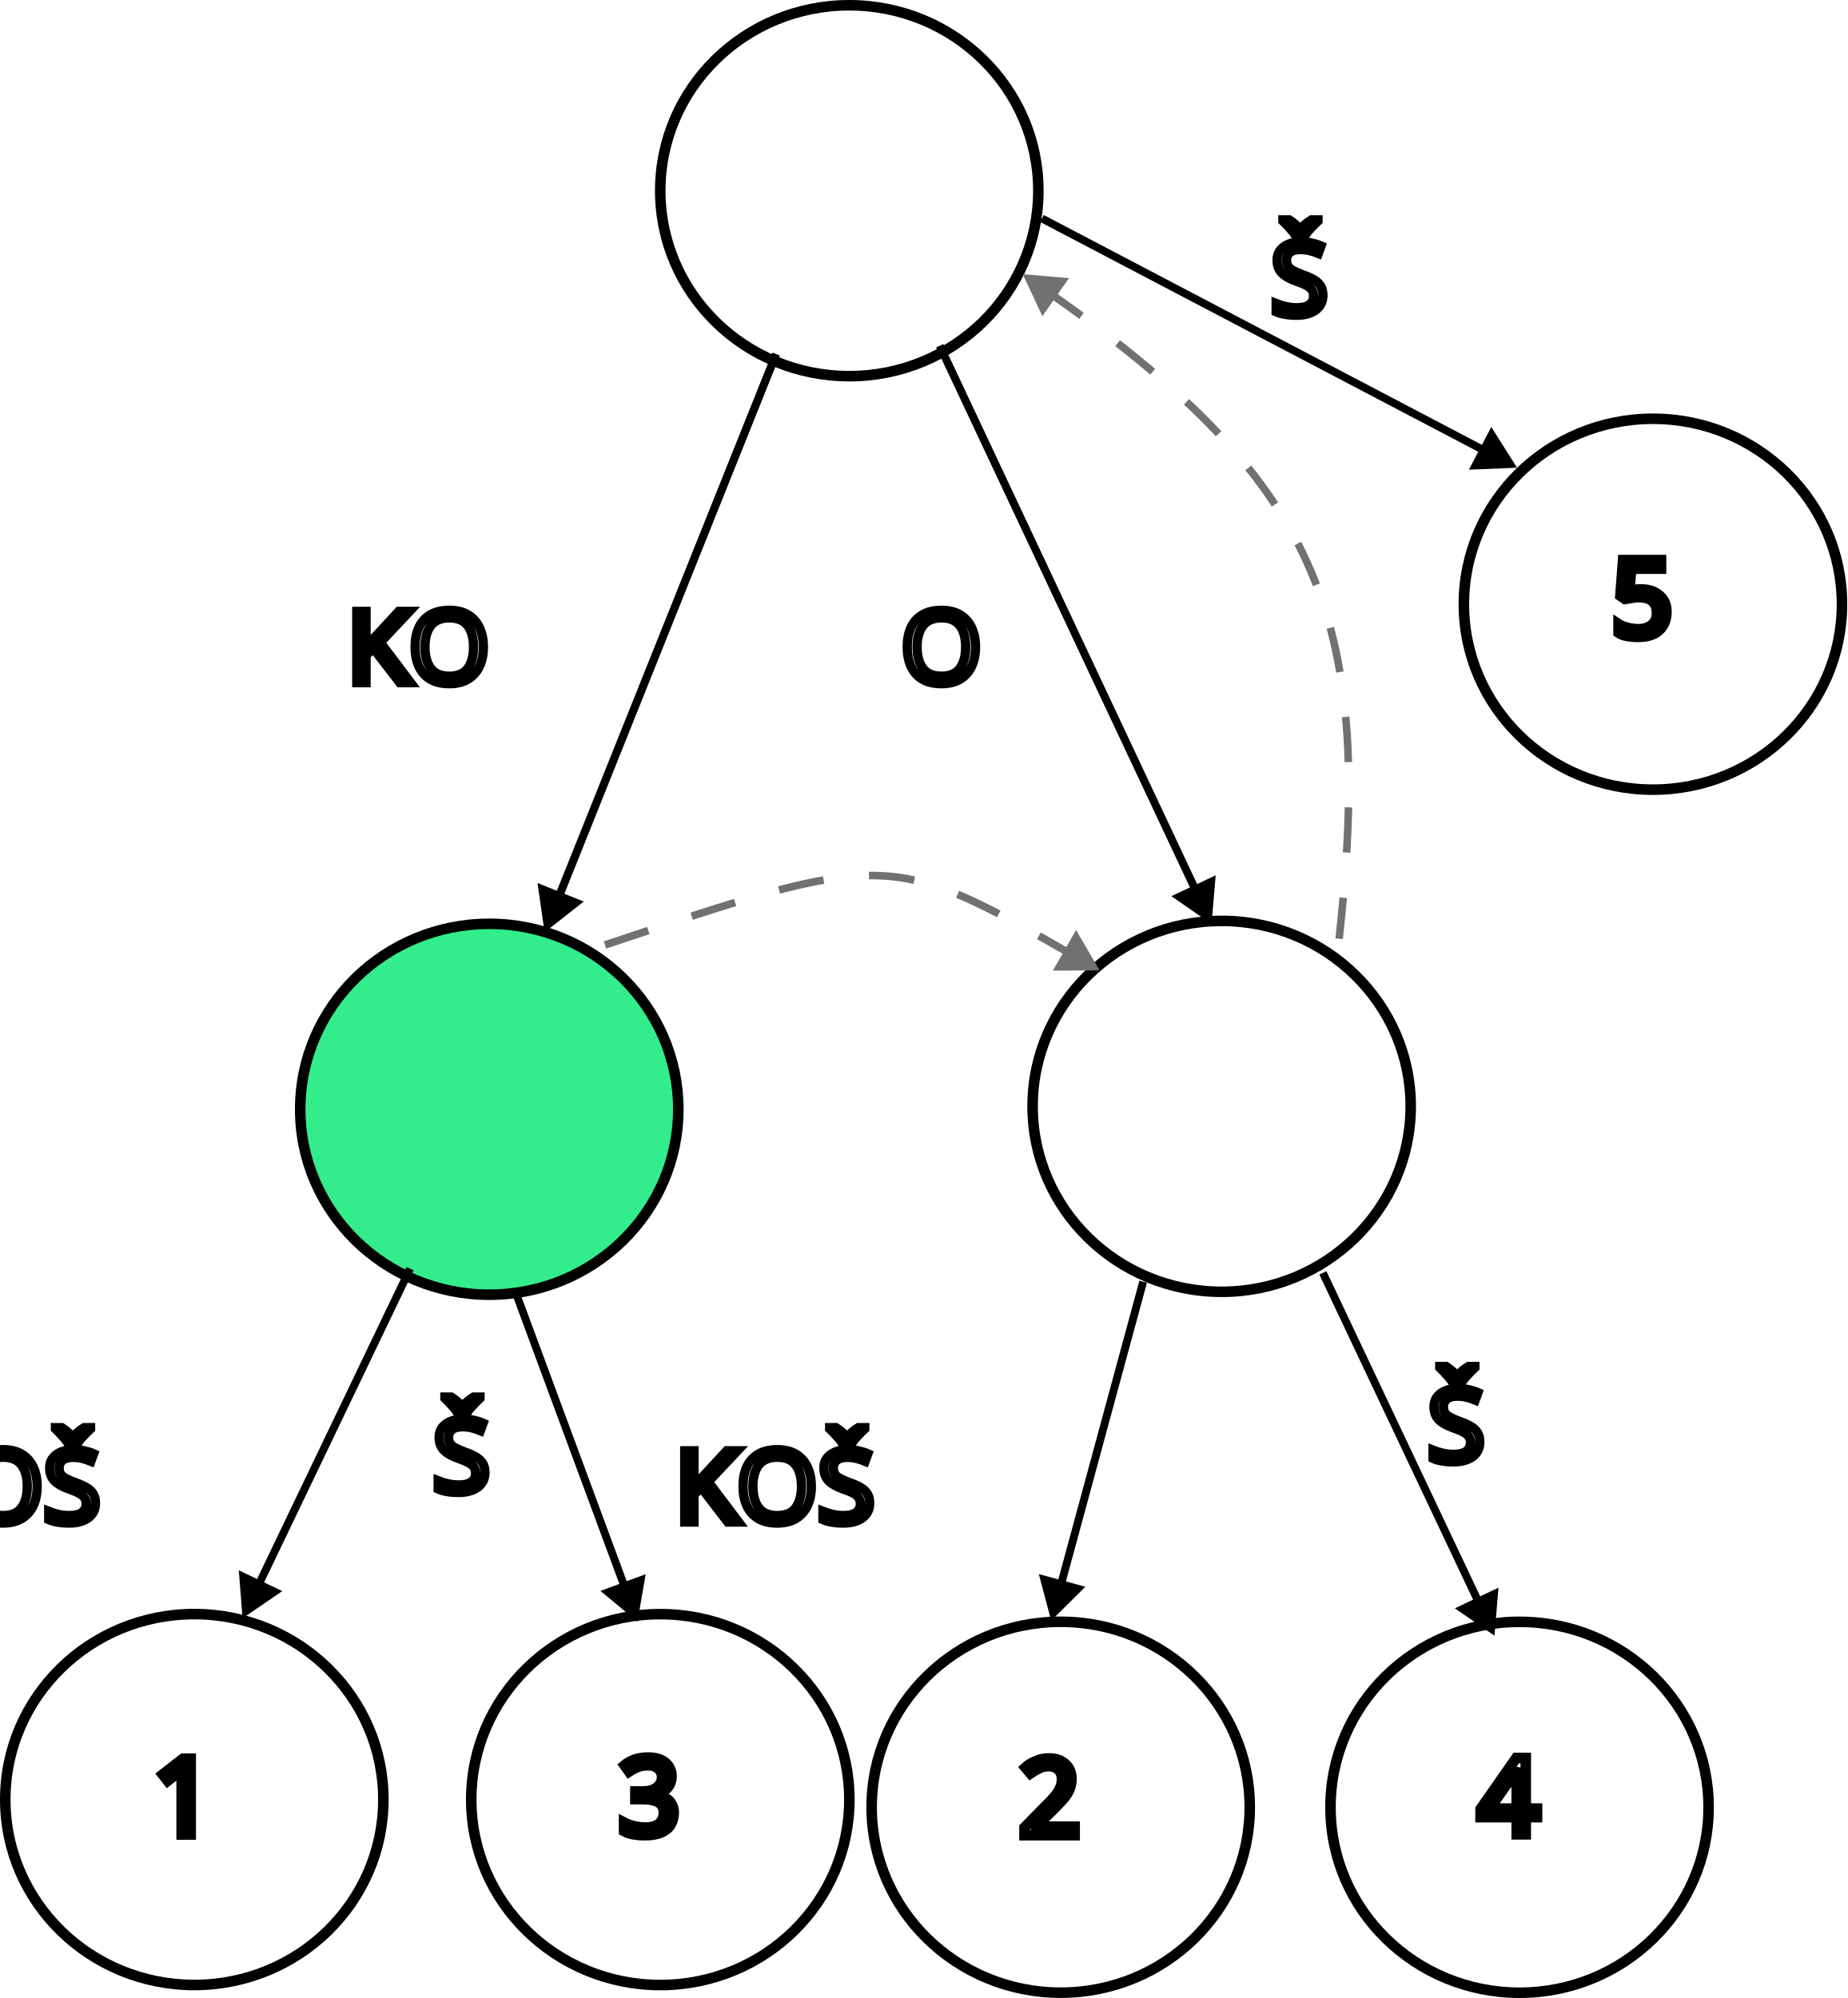
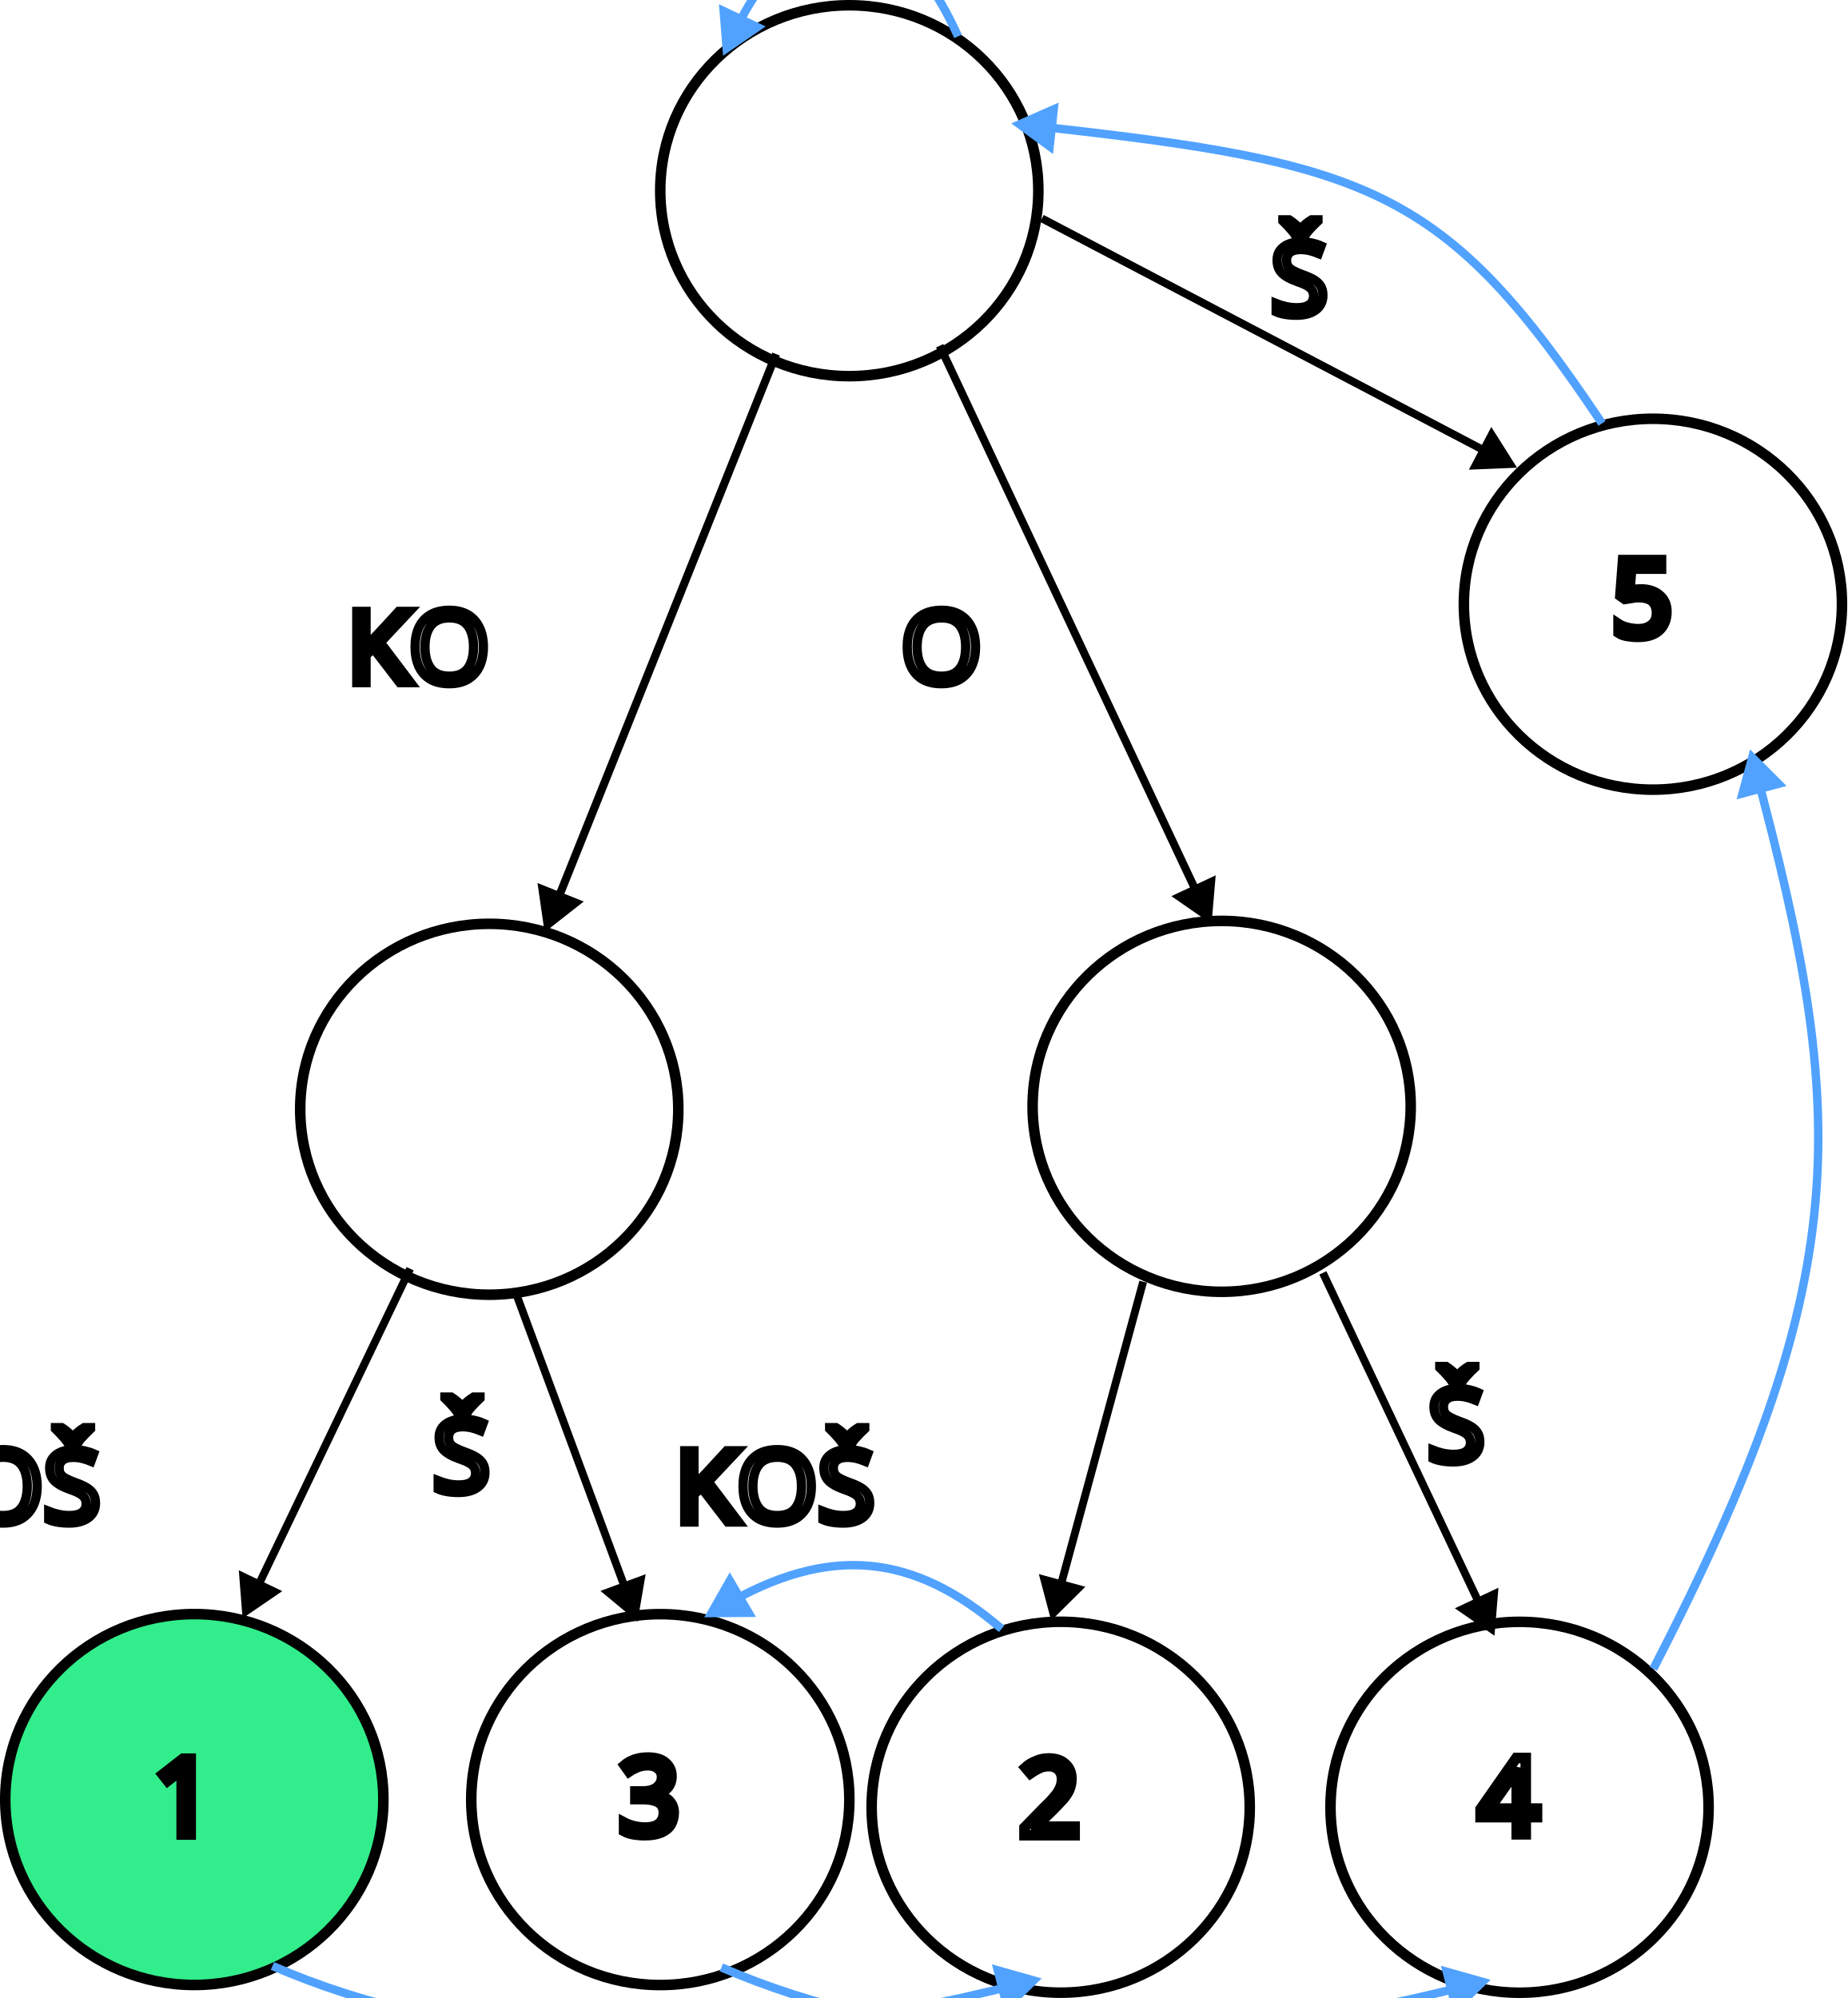
<svg xmlns="http://www.w3.org/2000/svg" width="63.902mm" height="69.127mm" viewBox="0 0 63.902 69.127" version="1.1" id="svg1" xml:space="preserve">
  <defs id="defs1">
    <marker style="overflow:visible" id="Triangle-1-27-2-8" refX="0" refY="0" orient="auto-start-reverse" markerWidth="1" markerHeight="1" viewBox="0 0 1 1" preserveAspectRatio="xMidYMid">
      <path transform="scale(0.5)" style="fill:context-stroke;fill-rule:evenodd;stroke:context-stroke;stroke-width:1pt" d="M 5.77,0 -2.88,5 V -5 Z" id="path135-7-9-91-0" />
    </marker>
    <marker style="overflow:visible" id="Triangle-1-27-0-35-6" refX="0" refY="0" orient="auto-start-reverse" markerWidth="1" markerHeight="1" viewBox="0 0 1 1" preserveAspectRatio="xMidYMid">
      <path transform="scale(0.5)" style="fill:context-stroke;fill-rule:evenodd;stroke:context-stroke;stroke-width:1pt" d="M 5.77,0 -2.88,5 V -5 Z" id="path135-7-9-9-9-8" />
    </marker>
    <marker style="overflow:visible" id="Triangle-1-27-0-3-8-1" refX="0" refY="0" orient="auto-start-reverse" markerWidth="1" markerHeight="1" viewBox="0 0 1 1" preserveAspectRatio="xMidYMid">
      <path transform="scale(0.5)" style="fill:context-stroke;fill-rule:evenodd;stroke:context-stroke;stroke-width:1pt" d="M 5.77,0 -2.88,5 V -5 Z" id="path135-7-9-9-8-4-9" />
    </marker>
    <rect x="173.456" y="550.378" width="62.326" height="20.116" id="rect4-1-5-0-8-5" />
    <rect x="173.456" y="550.378" width="62.326" height="20.116" id="rect4-1-5-6-7-9-9" />
    <marker style="overflow:visible" id="Triangle-1-2-4-6-7" refX="0" refY="0" orient="auto-start-reverse" markerWidth="1" markerHeight="1" viewBox="0 0 1 1" preserveAspectRatio="xMidYMid">
      <path transform="scale(0.5)" style="fill:context-stroke;fill-rule:evenodd;stroke:context-stroke;stroke-width:1pt" d="M 5.77,0 -2.88,5 V -5 Z" id="path135-7-2-3-3-2" />
    </marker>
    <rect x="173.456" y="550.378" width="62.326" height="20.116" id="rect4-1-1-1-6-2-6" />
    <rect x="173.456" y="550.378" width="62.326" height="20.116" id="rect4-1-5-4-1-8-34" />
    <marker style="overflow:visible" id="Triangle-1-27-0-35-7-2" refX="0" refY="0" orient="auto-start-reverse" markerWidth="1" markerHeight="1" viewBox="0 0 1 1" preserveAspectRatio="xMidYMid">
      <path transform="scale(0.5)" style="fill:context-stroke;fill-rule:evenodd;stroke:context-stroke;stroke-width:1pt" d="M 5.77,0 -2.88,5 V -5 Z" id="path135-7-9-9-9-7-8" />
    </marker>
    <marker style="overflow:visible" id="Triangle-1-27-0-3-8-3-9" refX="0" refY="0" orient="auto-start-reverse" markerWidth="1" markerHeight="1" viewBox="0 0 1 1" preserveAspectRatio="xMidYMid">
      <path transform="scale(0.5)" style="fill:context-stroke;fill-rule:evenodd;stroke:context-stroke;stroke-width:1pt" d="M 5.77,0 -2.88,5 V -5 Z" id="path135-7-9-9-8-4-3-0" />
    </marker>
    <rect x="173.456" y="550.378" width="62.326" height="20.116" id="rect4-1-5-6-7-5-7-2" />
    <rect x="173.456" y="550.378" width="62.326" height="20.116" id="rect4-1-5-4-1-9-8-8" />
    <marker style="overflow:visible" id="Triangle-5" refX="0" refY="0" orient="auto-start-reverse" markerWidth="1" markerHeight="1" viewBox="0 0 1 1" preserveAspectRatio="xMidYMid">
      <path transform="scale(0.5)" style="fill:context-stroke;fill-rule:evenodd;stroke:context-stroke;stroke-width:1pt" d="M 5.77,0 -2.88,5 V -5 Z" id="path135-8" />
    </marker>
    <rect x="173.456" y="550.378" width="62.326" height="20.116" id="rect4-1-5-6-7-5-7-7-7" />
    <marker style="overflow:visible" id="Triangle-58" refX="0" refY="0" orient="auto-start-reverse" markerWidth="1" markerHeight="1" viewBox="0 0 1 1" preserveAspectRatio="xMidYMid">
      <path transform="scale(0.5)" style="fill:context-stroke;fill-rule:evenodd;stroke:context-stroke;stroke-width:1pt" d="M 5.77,0 -2.88,5 V -5 Z" id="path135-1" />
    </marker>
+     <marker style="overflow:visible" id="marker3-2-7" refX="1" refY="0" orient="auto-start-reverse" markerWidth="1" markerHeight="1" viewBox="0 0 1 1" preserveAspectRatio="xMidYMid">
+       <path transform="scale(0.5)" style="fill:context-stroke;fill-rule:evenodd;stroke:context-stroke;stroke-width:1pt" d="M 5.77,0 -2.88,5 V -5 Z" id="path3-4-6" />
+     </marker>
+     <marker style="overflow:visible" id="marker3" refX="1" refY="0" orient="auto-start-reverse" markerWidth="1" markerHeight="1" viewBox="0 0 1 1" preserveAspectRatio="xMidYMid">
+       <path transform="scale(0.5)" style="fill:context-stroke;fill-rule:evenodd;stroke:context-stroke;stroke-width:1pt" d="M 5.77,0 -2.88,5 V -5 Z" id="path3" />
+     </marker>
+     <marker style="overflow:visible" id="marker3-2-2" refX="1" refY="0" orient="auto-start-reverse" markerWidth="1" markerHeight="1" viewBox="0 0 1 1" preserveAspectRatio="xMidYMid">
+       <path transform="scale(0.5)" style="fill:context-stroke;fill-rule:evenodd;stroke:context-stroke;stroke-width:1pt" d="M 5.77,0 -2.88,5 V -5 Z" id="path3-4-7" />
+     </marker>
+     <marker style="overflow:visible" id="marker3-2-3" refX="1" refY="0" orient="auto-start-reverse" markerWidth="1" markerHeight="1" viewBox="0 0 1 1" preserveAspectRatio="xMidYMid">
+       <path transform="scale(0.5)" style="fill:context-stroke;fill-rule:evenodd;stroke:context-stroke;stroke-width:1pt" d="M 5.77,0 -2.88,5 V -5 Z" id="path3-4-2" />
+     </marker>
+     <marker style="overflow:visible" id="marker3-2" refX="1" refY="0" orient="auto-start-reverse" markerWidth="1" markerHeight="1" viewBox="0 0 1 1" preserveAspectRatio="xMidYMid">
+       <path transform="scale(0.5)" style="fill:context-stroke;fill-rule:evenodd;stroke:context-stroke;stroke-width:1pt" d="M 5.77,0 -2.88,5 V -5 Z" id="path3-4" />
+     </marker>
+     <marker style="overflow:visible" id="marker3-2-7-2" refX="1" refY="0" orient="auto-start-reverse" markerWidth="1" markerHeight="1" viewBox="0 0 1 1" preserveAspectRatio="xMidYMid">
+       <path transform="scale(0.5)" style="fill:context-stroke;fill-rule:evenodd;stroke:context-stroke;stroke-width:1pt" d="M 5.77,0 -2.88,5 V -5 Z" id="path3-4-6-4" />
+     </marker>
  </defs>
  <g id="layer6" transform="translate(-75.27396,-90.09062)" style="display:inline">
-     <text xml:space="preserve" style="font-style:normal;font-variant:normal;font-weight:normal;font-stretch:normal;font-size:3.678px;font-family:sans-serif;-inkscape-font-specification:'sans-serif, Normal';font-variant-ligatures:normal;font-variant-caps:normal;font-variant-numeric:normal;font-variant-east-asian:normal;text-align:start;writing-mode:lr-tb;direction:ltr;text-anchor:start;display:inline;fill:none;fill-opacity:0;fill-rule:nonzero;stroke:#000000;stroke-width:0.365;stroke-dasharray:none;stroke-opacity:1" x="80.573" y="153.56" id="text5-5-3-4-1">
+     <ellipse style="fill:none;fill-opacity:0;fill-rule:nonzero;stroke:#000000;stroke-width:0.365;stroke-dasharray:none;stroke-opacity:1" id="path1-7-4-0-4" cx="104.654" cy="96.689" rx="6.54" ry="6.416" />
+     <ellipse style="fill:none;fill-opacity:0.816;fill-rule:nonzero;stroke:#000000;stroke-width:0.365;stroke-dasharray:none;stroke-opacity:1" id="path1-4-6-1-9-2" cx="92.199" cy="128.469" rx="6.54" ry="6.416" />
+     <ellipse style="fill:#05e972;fill-opacity:0.82;fill-rule:nonzero;stroke:#000000;stroke-width:0.365;stroke-dasharray:none;stroke-opacity:1" id="path1-4-6-1-2-7-5" cx="81.996" cy="152.351" rx="6.54" ry="6.416" />
+     <text xml:space="preserve" style="display:inline;font-style:normal;font-variant:normal;font-weight:normal;font-stretch:normal;font-size:3.678px;font-family:sans-serif;-inkscape-font-specification:'sans-serif, Normal';font-variant-ligatures:normal;font-variant-caps:normal;font-variant-numeric:normal;font-variant-east-asian:normal;text-align:start;writing-mode:lr-tb;direction:ltr;text-anchor:start;fill:none;fill-opacity:0;fill-rule:nonzero;stroke:#000000;stroke-width:0.365;stroke-dasharray:none;stroke-opacity:1" x="80.573" y="153.56" id="text5-5-3-4-1">
      <tspan id="tspan5-2-3-2-2" style="stroke-width:0.365" x="80.573" y="153.56">1</tspan>
    </text>
-     <ellipse style="fill:none;fill-opacity:0;fill-rule:nonzero;stroke:#000000;stroke-width:0.365;stroke-dasharray:none;stroke-opacity:1" id="path1-7-4-0-4" cx="104.654" cy="96.689" rx="6.54" ry="6.416" />
-     <ellipse style="fill:#05e972;fill-opacity:0.816;fill-rule:nonzero;stroke:#000000;stroke-width:0.365;stroke-dasharray:none;stroke-opacity:1" id="path1-4-6-1-9-2" cx="92.199" cy="128.469" rx="6.54" ry="6.416" />
-     <ellipse style="fill:none;fill-opacity:0;fill-rule:nonzero;stroke:#000000;stroke-width:0.365;stroke-dasharray:none;stroke-opacity:1" id="path1-4-6-1-2-7-5" cx="81.996" cy="152.351" rx="6.54" ry="6.416" />
    <text xml:space="preserve" style="font-style:normal;font-variant:normal;font-weight:normal;font-stretch:normal;font-size:3.678px;font-family:sans-serif;-inkscape-font-specification:'sans-serif, Normal';font-variant-ligatures:normal;font-variant-caps:normal;font-variant-numeric:normal;font-variant-east-asian:normal;text-align:start;writing-mode:lr-tb;direction:ltr;text-anchor:start;display:inline;fill:none;fill-opacity:0;fill-rule:nonzero;stroke:#000000;stroke-width:0.365;stroke-dasharray:none;stroke-opacity:1" x="96.693" y="153.555" id="text5-5-3-2-3-8">
      <tspan id="tspan5-2-3-4-7-62" style="stroke-width:0.365" x="96.693" y="153.555">3</tspan>
    </text>
    <ellipse style="fill:none;fill-opacity:0;fill-rule:nonzero;stroke:#000000;stroke-width:0.365;stroke-dasharray:none;stroke-opacity:1" id="path1-4-6-1-2-8-2-65" cx="98.116" cy="152.353" rx="6.54" ry="6.416" />
    <path style="fill:none;fill-opacity:0;fill-rule:nonzero;stroke:#000000;stroke-width:0.28;stroke-dasharray:none;stroke-opacity:1;marker-end:url(#Triangle-1-27-2-8)" d="m 102.122,102.341 -7.639,19.082" id="path4-1-1-6-3" />
    <path style="fill:none;fill-opacity:0;fill-rule:nonzero;stroke:#000000;stroke-width:0.271;stroke-dasharray:none;stroke-opacity:1;marker-end:url(#Triangle-1-27-0-35-6)" d="m 89.461,133.986 -5.381,11.227" id="path4-1-1-0-0-9" />
    <path style="fill:none;fill-opacity:0;fill-rule:nonzero;stroke:#000000;stroke-width:0.271;stroke-dasharray:none;stroke-opacity:1;marker-end:url(#Triangle-1-27-0-3-8-1)" d="m 93.129,134.851 3.865,10.444" id="path4-1-1-0-3-1-2" />
    <text xml:space="preserve" transform="matrix(0.2326683,0,0,0.2252089,46.90948,-13.27051)" id="text4-4-3-65-4" style="font-style:normal;font-variant:normal;font-weight:300;font-stretch:normal;font-size:15.411px;font-family:Calibri;-inkscape-font-specification:'Calibri, Light';font-variant-ligatures:normal;font-variant-caps:normal;font-variant-numeric:normal;font-variant-east-asian:normal;text-align:start;writing-mode:lr-tb;direction:ltr;white-space:pre;shape-inside:url(#rect4-1-5-0-8-5);display:inline;fill:none;fill-opacity:0;fill-rule:nonzero;stroke:#000000;stroke-width:1.38;stroke-dasharray:none;stroke-opacity:1">
-       <tspan x="173.457" y="563.862" id="tspan1">KO</tspan>
+       <tspan x="173.457" y="563.862" id="tspan8">KO</tspan>
    </text>
    <text xml:space="preserve" transform="matrix(0.2326683,0,0,0.2252089,49.89258,14.71147)" id="text4-4-3-6-4-82" style="font-style:normal;font-variant:normal;font-weight:300;font-stretch:normal;font-size:15.411px;font-family:Calibri;-inkscape-font-specification:'Calibri, Light';font-variant-ligatures:normal;font-variant-caps:normal;font-variant-numeric:normal;font-variant-east-asian:normal;text-align:start;writing-mode:lr-tb;direction:ltr;white-space:pre;shape-inside:url(#rect4-1-5-6-7-9-9);display:inline;fill:none;fill-opacity:0;fill-rule:nonzero;stroke:#000000;stroke-width:1.38;stroke-dasharray:none;stroke-opacity:1">
-       <tspan x="173.457" y="563.862" id="tspan2">Š</tspan>
+       <tspan x="173.457" y="563.862" id="tspan9">Š</tspan>
    </text>
    <ellipse style="fill:none;fill-opacity:0;fill-rule:nonzero;stroke:#000000;stroke-width:0.365;stroke-dasharray:none;stroke-opacity:1" id="path1-4-6-7-4-0-9" cx="117.535" cy="128.368" rx="6.54" ry="6.416" />
    <path style="fill:none;fill-opacity:0;fill-rule:nonzero;stroke:#000000;stroke-width:0.275;stroke-dasharray:none;stroke-opacity:1;marker-end:url(#Triangle-1-2-4-6-7)" d="m 107.781,102.052 8.989,19.125" id="path4-1-6-2-1-7" />
    <text xml:space="preserve" transform="matrix(0.2326683,0,0,0.2252089,66.08157,-13.27051)" id="text4-4-1-7-4-6" style="font-style:normal;font-variant:normal;font-weight:300;font-stretch:normal;font-size:15.411px;font-family:Calibri;-inkscape-font-specification:'Calibri, Light';font-variant-ligatures:normal;font-variant-caps:normal;font-variant-numeric:normal;font-variant-east-asian:normal;text-align:start;writing-mode:lr-tb;direction:ltr;white-space:pre;shape-inside:url(#rect4-1-1-1-6-2-6);display:inline;fill:none;fill-opacity:0;fill-rule:nonzero;stroke:#000000;stroke-width:1.38;stroke-dasharray:none;stroke-opacity:1">
-       <tspan x="173.457" y="563.862" id="tspan3">O</tspan>
+       <tspan x="173.457" y="563.862" id="tspan10">O</tspan>
    </text>
    <text xml:space="preserve" transform="matrix(0.2326683,0,0,0.2252089,31.47211,15.7698)" id="text4-4-3-63-0-9" style="font-style:normal;font-variant:normal;font-weight:300;font-stretch:normal;font-size:15.411px;font-family:Calibri;-inkscape-font-specification:'Calibri, Light';font-variant-ligatures:normal;font-variant-caps:normal;font-variant-numeric:normal;font-variant-east-asian:normal;text-align:start;writing-mode:lr-tb;direction:ltr;white-space:pre;shape-inside:url(#rect4-1-5-4-1-8-34);display:inline;fill:none;fill-opacity:0;fill-rule:nonzero;stroke:#000000;stroke-width:1.38;stroke-dasharray:none;stroke-opacity:1">
-       <tspan x="173.457" y="563.862" id="tspan4">KOŠ</tspan>
+       <tspan x="173.457" y="563.862" id="tspan11">KOŠ</tspan>
    </text>
    <text xml:space="preserve" style="font-style:normal;font-variant:normal;font-weight:normal;font-stretch:normal;font-size:3.678px;font-family:sans-serif;-inkscape-font-specification:'sans-serif, Normal';font-variant-ligatures:normal;font-variant-caps:normal;font-variant-numeric:normal;font-variant-east-asian:normal;text-align:start;writing-mode:lr-tb;direction:ltr;text-anchor:start;display:inline;fill:none;fill-opacity:0;fill-rule:nonzero;stroke:#000000;stroke-width:0.365;stroke-dasharray:none;stroke-opacity:1" x="110.543" y="153.583" id="text5-5-3-4-8-2">
      <tspan id="tspan5-2-3-2-1-0" style="stroke-width:0.365" x="110.543" y="153.583">2</tspan>
    </text>
    <ellipse style="fill:none;fill-opacity:0;fill-rule:nonzero;stroke:#000000;stroke-width:0.365;stroke-dasharray:none;stroke-opacity:1" id="path1-4-6-1-2-7-8-0" cx="111.967" cy="152.617" rx="6.54" ry="6.416" />
    <text xml:space="preserve" style="font-style:normal;font-variant:normal;font-weight:normal;font-stretch:normal;font-size:3.678px;font-family:sans-serif;-inkscape-font-specification:'sans-serif, Normal';font-variant-ligatures:normal;font-variant-caps:normal;font-variant-numeric:normal;font-variant-east-asian:normal;text-align:start;writing-mode:lr-tb;direction:ltr;text-anchor:start;display:inline;fill:none;fill-opacity:0;fill-rule:nonzero;stroke:#000000;stroke-width:0.365;stroke-dasharray:none;stroke-opacity:1" x="126.416" y="153.555" id="text5-5-3-2-3-2-3">
      <tspan id="tspan5-2-3-4-7-6-9" style="stroke-width:0.365" x="126.416" y="153.555">4</tspan>
    </text>
    <ellipse style="fill:none;fill-opacity:0;fill-rule:nonzero;stroke:#000000;stroke-width:0.365;stroke-dasharray:none;stroke-opacity:1" id="path1-4-6-1-2-8-2-6-1" cx="127.84" cy="152.619" rx="6.54" ry="6.416" />
    <path style="fill:none;fill-opacity:0;fill-rule:nonzero;stroke:#000000;stroke-width:0.271;stroke-dasharray:none;stroke-opacity:1;marker-end:url(#Triangle-1-27-0-35-7-2)" d="m 114.82,134.435 -2.93,10.799" id="path4-1-1-0-0-0-8" />
    <path style="fill:none;fill-opacity:0;fill-rule:nonzero;stroke:#000000;stroke-width:0.271;stroke-dasharray:none;stroke-opacity:1;marker-end:url(#Triangle-1-27-0-3-8-3-9)" d="m 121.037,134.13 5.525,11.683" id="path4-1-1-0-3-1-3-1" />
    <text xml:space="preserve" transform="matrix(0.2326683,0,0,0.2252089,84.308,13.65314)" id="text4-4-3-6-4-8-9" style="font-style:normal;font-variant:normal;font-weight:300;font-stretch:normal;font-size:15.411px;font-family:Calibri;-inkscape-font-specification:'Calibri, Light';font-variant-ligatures:normal;font-variant-caps:normal;font-variant-numeric:normal;font-variant-east-asian:normal;text-align:start;writing-mode:lr-tb;direction:ltr;white-space:pre;shape-inside:url(#rect4-1-5-6-7-5-7-2);display:inline;fill:none;fill-opacity:0;fill-rule:nonzero;stroke:#000000;stroke-width:1.38;stroke-dasharray:none;stroke-opacity:1">
-       <tspan x="173.457" y="563.862" id="tspan5">Š</tspan>
+       <tspan x="173.457" y="563.862" id="tspan12">Š</tspan>
    </text>
    <text xml:space="preserve" transform="matrix(0.2326683,0,0,0.2252089,58.2545,15.7698)" id="text4-4-3-63-0-1-3" style="font-style:normal;font-variant:normal;font-weight:300;font-stretch:normal;font-size:15.411px;font-family:Calibri;-inkscape-font-specification:'Calibri, Light';font-variant-ligatures:normal;font-variant-caps:normal;font-variant-numeric:normal;font-variant-east-asian:normal;text-align:start;writing-mode:lr-tb;direction:ltr;white-space:pre;shape-inside:url(#rect4-1-5-4-1-9-8-8);display:inline;fill:none;fill-opacity:0;fill-rule:nonzero;stroke:#000000;stroke-width:1.38;stroke-dasharray:none;stroke-opacity:1">
-       <tspan x="173.457" y="563.862" id="tspan6">KOŠ</tspan>
+       <tspan x="173.457" y="563.862" id="tspan13">KOŠ</tspan>
    </text>
-     <path style="fill:none;fill-opacity:0;fill-rule:nonzero;stroke:#717171;stroke-width:0.263;stroke-dasharray:1.579, 1.579;stroke-dashoffset:0;stroke-opacity:1;marker-end:url(#Triangle-1-27-0-3-8-3-9)" d="m 96.203,122.785 c 9.762,-3.273 9.857,-3.268 16.299,0.416" id="path6-2" />
-     <path style="fill:none;fill-opacity:0;fill-rule:nonzero;stroke:#717171;stroke-width:0.261;stroke-dasharray:1.566, 1.566;stroke-dashoffset:0;stroke-opacity:1;marker-start:url(#Triangle-5)" d="m 111.414,100.107 c 9.409,6.574 11.426,11.191 10.186,22.461" id="path6-4-5" />
    <text xml:space="preserve" style="font-style:normal;font-variant:normal;font-weight:normal;font-stretch:normal;font-size:3.678px;font-family:sans-serif;-inkscape-font-specification:'sans-serif, Normal';font-variant-ligatures:normal;font-variant-caps:normal;font-variant-numeric:normal;font-variant-east-asian:normal;text-align:start;writing-mode:lr-tb;direction:ltr;text-anchor:start;display:inline;fill:none;fill-opacity:0;fill-rule:nonzero;stroke:#000000;stroke-width:0.365;stroke-dasharray:none;stroke-opacity:1" x="131.03" y="112.092" id="text5-5-3-2-3-2-3-2">
      <tspan id="tspan5-2-3-4-7-6-9-2" style="stroke-width:0.365" x="131.03" y="112.092">5</tspan>
    </text>
    <ellipse style="fill:none;fill-opacity:0;fill-rule:nonzero;stroke:#000000;stroke-width:0.365;stroke-dasharray:none;stroke-opacity:1" id="path1-4-6-1-2-8-2-6-1-9" cx="132.454" cy="110.995" rx="6.54" ry="6.416" />
    <text xml:space="preserve" transform="matrix(0.2326683,0,0,0.2252089,78.88058,-26.01841)" id="text4-4-3-6-4-8-9-1" style="font-style:normal;font-variant:normal;font-weight:300;font-stretch:normal;font-size:15.411px;font-family:Calibri;-inkscape-font-specification:'Calibri, Light';font-variant-ligatures:normal;font-variant-caps:normal;font-variant-numeric:normal;font-variant-east-asian:normal;text-align:start;writing-mode:lr-tb;direction:ltr;white-space:pre;shape-inside:url(#rect4-1-5-6-7-5-7-7-7);display:inline;fill:none;fill-opacity:0;fill-rule:nonzero;stroke:#000000;stroke-width:1.38;stroke-dasharray:none;stroke-opacity:1">
-       <tspan x="173.457" y="563.862" id="tspan7">Š</tspan>
+       <tspan x="173.457" y="563.862" id="tspan14">Š</tspan>
    </text>
    <path style="fill:none;fill-opacity:0;fill-rule:nonzero;stroke:#000000;stroke-width:0.271;stroke-dasharray:none;stroke-dashoffset:0;stroke-opacity:1;marker-end:url(#Triangle-58)" d="m 111.318,97.649 c 15.583,8.176 15.583,8.176 15.583,8.176" id="path7" />
+     <path style="display:inline;fill:none;fill-opacity:1;stroke:#51a2ff;stroke-width:0.291;stroke-linejoin:bevel;stroke-dasharray:none;stroke-opacity:1;marker-end:url(#marker3)" d="m 108.416,91.349 c -2.297,-5.084 -5.563,-4.719 -7.81,0" id="path2" />
+     <path style="display:inline;fill:none;fill-opacity:1;stroke:#51a2ff;stroke-width:0.291;stroke-linejoin:bevel;stroke-dasharray:none;stroke-opacity:1;marker-end:url(#marker3-2)" d="m 84.699,158.109 c 6.367,2.759 14.788,3.442 25.893,0.613" id="path2-5" />
+     <path style="display:inline;fill:none;fill-opacity:1;stroke:#51a2ff;stroke-width:0.291;stroke-linejoin:bevel;stroke-dasharray:none;stroke-opacity:1;marker-end:url(#marker3-2-3)" d="m 100.229,158.158 c 6.367,2.759 14.788,3.442 25.893,0.613" id="path2-5-16" />
+     <path style="display:inline;fill:none;fill-opacity:1;stroke:#51a2ff;stroke-width:0.291;stroke-linejoin:bevel;stroke-dasharray:none;stroke-opacity:1;marker-end:url(#marker3-2-2)" d="m 109.923,146.445 c -3.036,-2.596 -5.934,-2.955 -9.647,-0.775" id="path2-5-1" />
+     <path style="display:inline;fill:none;fill-opacity:1;stroke:#51a2ff;stroke-width:0.291;stroke-linejoin:bevel;stroke-dasharray:none;stroke-opacity:1;marker-end:url(#marker3-2-7)" d="m 132.469,147.828 c 6.983,-13.515 6.773,-19.012 3.537,-31.092" id="path2-5-8" />
+     <path style="display:inline;fill:none;fill-opacity:1;stroke:#51a2ff;stroke-width:0.291;stroke-linejoin:bevel;stroke-dasharray:none;stroke-opacity:1;marker-end:url(#marker3-2-7-2)" d="m 130.692,104.739 c -5.445,-8.154 -8.011,-9.021 -19.695,-10.297" id="path2-5-8-5" />
  </g>
</svg>
